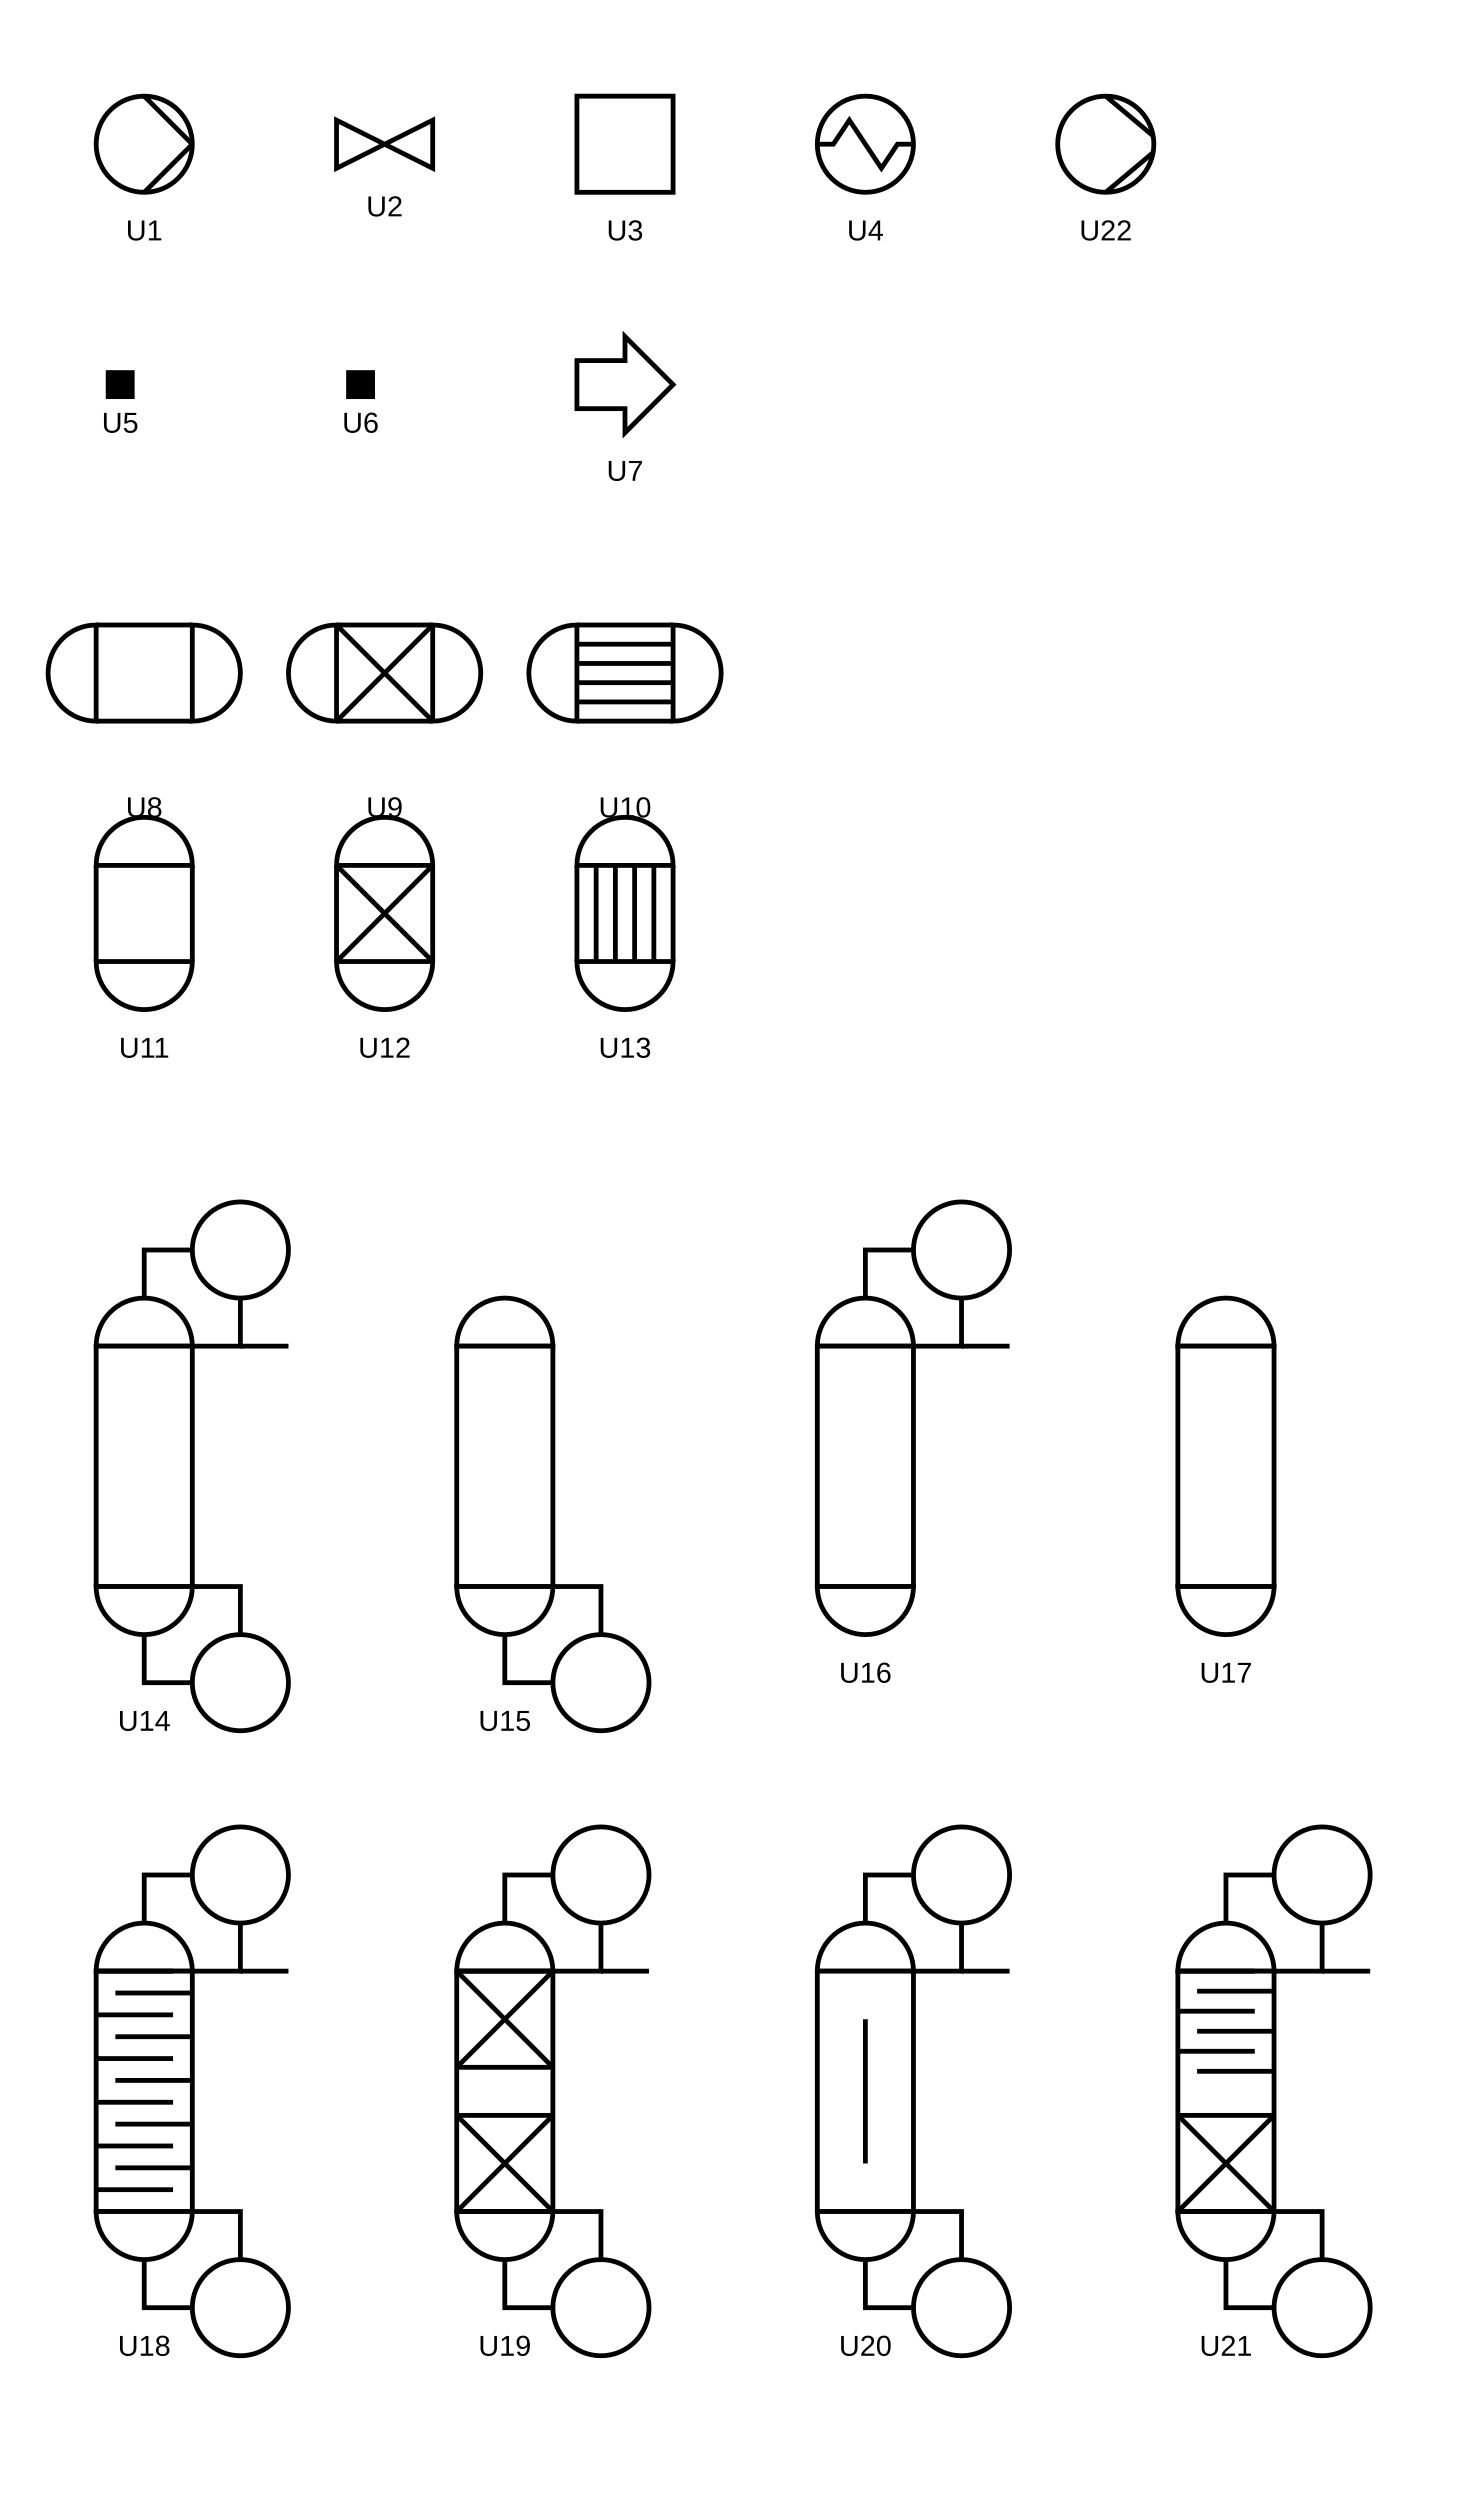
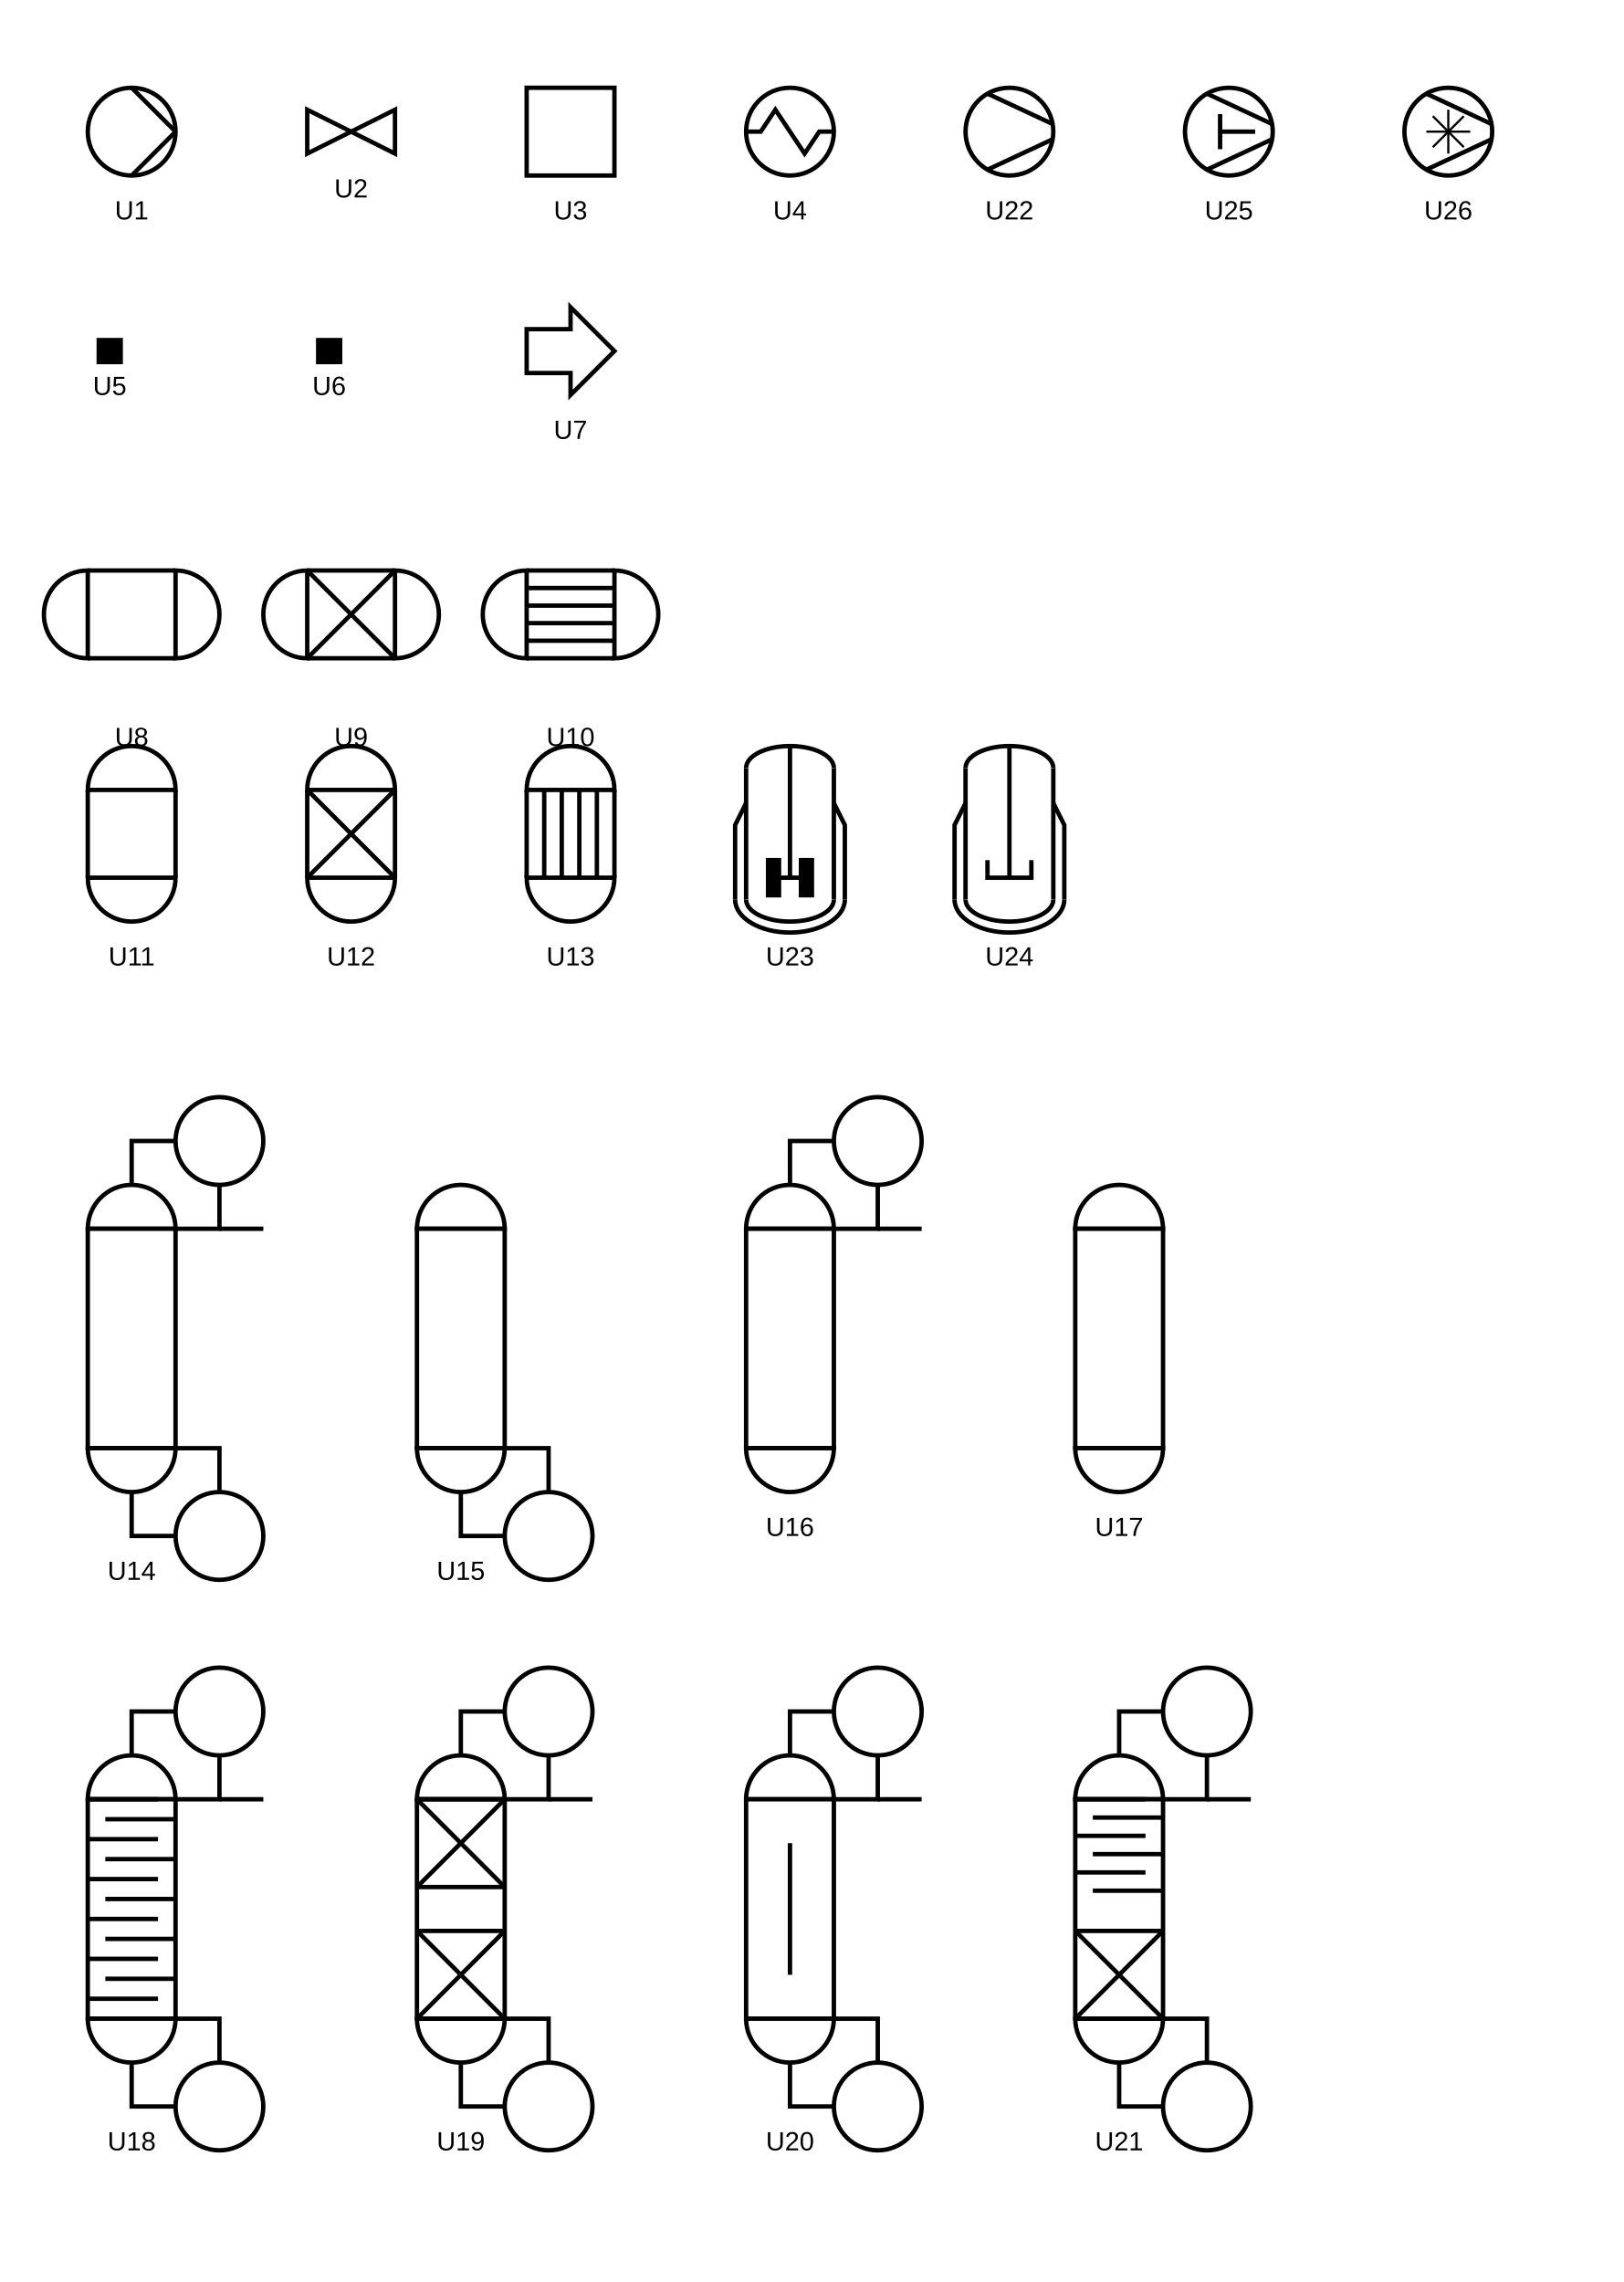
- <svg xmlns="http://www.w3.org/2000/svg" baseProfile="full" height="1040px" style="background-color:rgb(255, 255, 255)" version="1.1" viewBox="-40,60,610,1040" width="610px">
+ <svg xmlns="http://www.w3.org/2000/svg" baseProfile="full" height="1040px" style="background-color:rgb(255, 255, 255)" version="1.1" viewBox="-40,60,740.0,1040" width="740.0px">
  <defs>
    <marker id="id1" markerHeight="4" markerWidth="4" orient="auto" refX="2" refY="2">
      <path d="M0,0 V4 L2,2 Z" stroke-width="1" />
    </marker>
  </defs>
  <g id="U1T">
    <circle cx="20.0" cy="120.0" fill="rgb(255, 255, 255)" r="20.0" stroke="rgb(0, 0, 0)" stroke-width="2" />
    <line stroke="rgb(0, 0, 0)" stroke-width="2" x1="20.0" x2="40" y1="100" y2="120.0" />
    <line stroke="rgb(0, 0, 0)" stroke-width="2" x1="20.0" x2="40" y1="140" y2="120.0" />
  </g>
  <g id="U1">
    <text fill="rgb(0, 0, 0)" font-family="Arial" font-size="12" text-anchor="middle" x="20.0" y="160">U1</text>
  </g>
  <g id="U2T">
    <path d="M 100 110  L 140 130  L 140 110  L 100 130  Z" fill="rgb(255, 255, 255)" stroke="rgb(0, 0, 0)" stroke-width="2" />
  </g>
  <g id="U2">
    <text fill="rgb(0, 0, 0)" font-family="Arial" font-size="12" text-anchor="middle" x="120.0" y="150">U2</text>
  </g>
  <g id="U3T">
    <rect fill="rgb(255, 255, 255)" height="40" stroke="rgb(0, 0, 0)" stroke-width="2" width="40" x="200" y="100" />
  </g>
  <g id="U3">
    <text fill="rgb(0, 0, 0)" font-family="Arial" font-size="12" text-anchor="middle" x="220.0" y="160">U3</text>
  </g>
  <g id="U4T">
    <circle cx="320.0" cy="120.0" fill="rgb(255, 255, 255)" r="20.0" stroke="rgb(0, 0, 0)" stroke-width="2" />
    <path d="M 300 120.0  L 306.667 120.0  L 313.333 110.0  L 326.667 130.0  L 333.333 120.0  L 340 120.0 " fill="none" stroke="rgb(0, 0, 0)" stroke-width="2" />
  </g>
  <g id="U4">
    <text fill="rgb(0, 0, 0)" font-family="Arial" font-size="12" text-anchor="middle" x="320.0" y="160">U4</text>
  </g>
  <g id="U22T">
    <circle cx="420.0" cy="120.0" fill="rgb(255, 255, 255)" r="20.0" stroke="rgb(0, 0, 0)" stroke-width="2" />
-     <line stroke="rgb(0, 0, 0)" stroke-width="2" x1="420.0" x2="439.696" y1="100" y2="116.527" />
-     <line stroke="rgb(0, 0, 0)" stroke-width="2" x1="420.0" x2="439.696" y1="140" y2="123.473" />
+     <line stroke="rgb(0, 0, 0)" stroke-width="2" x1="410.0" x2="439.696" y1="102.679" y2="116.527" />
+     <line stroke="rgb(0, 0, 0)" stroke-width="2" x1="410.0" x2="439.696" y1="137.321" y2="123.473" />
  </g>
  <g id="U22">
    <text fill="rgb(0, 0, 0)" font-family="Arial" font-size="12" text-anchor="middle" x="420.0" y="160">U22</text>
+   </g>
+   <g id="U25T">
+     <circle cx="520.0" cy="120.0" fill="rgb(255, 255, 255)" r="20.0" stroke="rgb(0, 0, 0)" stroke-width="2" />
+     <line stroke="rgb(0, 0, 0)" stroke-width="2" x1="510.0" x2="539.696" y1="102.679" y2="116.527" />
+     <line stroke="rgb(0, 0, 0)" stroke-width="2" x1="510.0" x2="539.696" y1="137.321" y2="123.473" />
+     <line stroke="rgb(0, 0, 0)" stroke-width="2" x1="516.0" x2="532.0" y1="120.0" y2="120.0" />
+     <line stroke="rgb(0, 0, 0)" stroke-width="2" x1="516.0" x2="516.0" y1="112.0" y2="128.0" />
+   </g>
+   <g id="U25">
+     <text fill="rgb(0, 0, 0)" font-family="Arial" font-size="12" text-anchor="middle" x="520.0" y="160">U25</text>
+   </g>
+   <g id="U26T">
+     <circle cx="620.0" cy="120.0" fill="rgb(255, 255, 255)" r="20.0" stroke="rgb(0, 0, 0)" stroke-width="2" />
+     <line stroke="rgb(0, 0, 0)" stroke-width="2" x1="610.0" x2="639.696" y1="102.679" y2="116.527" />
+     <line stroke="rgb(0, 0, 0)" stroke-width="2" x1="610.0" x2="639.696" y1="137.321" y2="123.473" />
+     <line stroke="rgb(0, 0, 0)" stroke-width="1.0" x1="630.0" x2="610.0" y1="120.0" y2="120.0" />
+     <line stroke="rgb(0, 0, 0)" stroke-width="1.0" x1="627.071" x2="612.929" y1="127.071" y2="112.929" />
+     <line stroke="rgb(0, 0, 0)" stroke-width="1.0" x1="620.0" x2="620.0" y1="130.0" y2="110.0" />
+     <line stroke="rgb(0, 0, 0)" stroke-width="1.0" x1="612.929" x2="627.071" y1="127.071" y2="112.929" />
+   </g>
+   <g id="U26">
+     <text fill="rgb(0, 0, 0)" font-family="Arial" font-size="12" text-anchor="middle" x="620.0" y="160">U26</text>
  </g>
  <g id="U5T">
    <rect fill="rgb(0, 0, 0)" height="10" stroke="rgb(0, 0, 0)" stroke-width="2" width="10" x="5" y="215" />
  </g>
  <g id="U5">
    <text fill="rgb(0, 0, 0)" font-family="Arial" font-size="12" text-anchor="middle" x="10.0" y="240">U5</text>
  </g>
  <g id="U6T">
    <rect fill="rgb(0, 0, 0)" height="10" stroke="rgb(0, 0, 0)" stroke-width="2" width="10" x="105" y="215" />
  </g>
  <g id="U6">
    <text fill="rgb(0, 0, 0)" font-family="Arial" font-size="12" text-anchor="middle" x="110.0" y="240">U6</text>
  </g>
  <g id="U7T">
    <path d="M 200 210.0  L 220.0 210.0  L 220.0 200  L 240 220.0  L 220.0 240  L 220.0 230.0  L 200 230.0  Z" fill="rgb(255, 255, 255)" stroke="rgb(0, 0, 0)" stroke-width="2" />
  </g>
  <g id="U7">
    <text fill="rgb(0, 0, 0)" font-family="Arial" font-size="12" text-anchor="middle" x="220.0" y="260">U7</text>
  </g>
  <g id="U8T" transform="rotate(90,20.0,340.0 ) ">
    <rect fill="rgb(255, 255, 255)" height="40.0" stroke="rgb(255, 255, 255)" stroke-width="2" width="40" x="0" y="320.0" />
    <line stroke="rgb(0, 0, 0)" stroke-width="2" x1="0" x2="0" y1="320.0" y2="360.0" />
    <line stroke="rgb(0, 0, 0)" stroke-width="2" x1="40" x2="40" y1="320.0" y2="360.0" />
    <path d="M 20.0 320.0  L 0.0 320.0  A 20.0 20.0 0 1,1 40.0 320.0 Z" fill="rgb(255, 255, 255)" stroke="rgb(0, 0, 0)" stroke-width="2" />
    <path d="M 20.0 360.0  L 40.0 360.0  A 20.0 20.0 0 1,1 0.0 360.0 Z" fill="rgb(255, 255, 255)" stroke="rgb(0, 0, 0)" stroke-width="2" />
  </g>
  <g id="U8">
    <text fill="rgb(0, 0, 0)" font-family="Arial" font-size="12" text-anchor="middle" x="20.0" y="400">U8</text>
  </g>
  <g id="U9T" transform="rotate(90,120.0,340.0 ) ">
    <rect fill="rgb(255, 255, 255)" height="40.0" stroke="rgb(255, 255, 255)" stroke-width="2" width="40" x="100" y="320.0" />
    <line stroke="rgb(0, 0, 0)" stroke-width="2" x1="100" x2="100" y1="320.0" y2="360.0" />
    <line stroke="rgb(0, 0, 0)" stroke-width="2" x1="140" x2="140" y1="320.0" y2="360.0" />
    <path d="M 120.0 320.0  L 100.0 320.0  A 20.0 20.0 0 1,1 140.0 320.0 Z" fill="rgb(255, 255, 255)" stroke="rgb(0, 0, 0)" stroke-width="2" />
    <path d="M 120.0 360.0  L 140.0 360.0  A 20.0 20.0 0 1,1 100.0 360.0 Z" fill="rgb(255, 255, 255)" stroke="rgb(0, 0, 0)" stroke-width="2" />
    <line stroke="rgb(0, 0, 0)" stroke-width="2" x1="100" x2="140" y1="320.0" y2="360.0" />
    <line stroke="rgb(0, 0, 0)" stroke-width="2" x1="140" x2="100" y1="320.0" y2="360.0" />
  </g>
  <g id="U9">
    <text fill="rgb(0, 0, 0)" font-family="Arial" font-size="12" text-anchor="middle" x="120.0" y="400">U9</text>
  </g>
  <g id="U10T" transform="rotate(90,220.0,340.0 ) ">
    <rect fill="rgb(255, 255, 255)" height="40.0" stroke="rgb(255, 255, 255)" stroke-width="2" width="40" x="200" y="320.0" />
    <line stroke="rgb(0, 0, 0)" stroke-width="2" x1="200" x2="200" y1="320.0" y2="360.0" />
    <line stroke="rgb(0, 0, 0)" stroke-width="2" x1="240" x2="240" y1="320.0" y2="360.0" />
    <path d="M 220.0 320.0  L 200.0 320.0  A 20.0 20.0 0 1,1 240.0 320.0 Z" fill="rgb(255, 255, 255)" stroke="rgb(0, 0, 0)" stroke-width="2" />
    <path d="M 220.0 360.0  L 240.0 360.0  A 20.0 20.0 0 1,1 200.0 360.0 Z" fill="rgb(255, 255, 255)" stroke="rgb(0, 0, 0)" stroke-width="2" />
    <line stroke="rgb(0, 0, 0)" stroke-width="2" x1="208.0" x2="208.0" y1="320.0" y2="360.0" />
    <line stroke="rgb(0, 0, 0)" stroke-width="2" x1="216.0" x2="216.0" y1="320.0" y2="360.0" />
    <line stroke="rgb(0, 0, 0)" stroke-width="2" x1="224.0" x2="224.0" y1="320.0" y2="360.0" />
    <line stroke="rgb(0, 0, 0)" stroke-width="2" x1="232.0" x2="232.0" y1="320.0" y2="360.0" />
  </g>
  <g id="U10">
    <text fill="rgb(0, 0, 0)" font-family="Arial" font-size="12" text-anchor="middle" x="220.0" y="400">U10</text>
  </g>
  <g id="U11T">
    <rect fill="rgb(255, 255, 255)" height="40.0" stroke="rgb(255, 255, 255)" stroke-width="2" width="40" x="0" y="420.0" />
    <line stroke="rgb(0, 0, 0)" stroke-width="2" x1="0" x2="0" y1="420.0" y2="460.0" />
    <line stroke="rgb(0, 0, 0)" stroke-width="2" x1="40" x2="40" y1="420.0" y2="460.0" />
    <path d="M 20.0 420.0  L 0.0 420.0  A 20.0 20.0 0 1,1 40.0 420.0 Z" fill="rgb(255, 255, 255)" stroke="rgb(0, 0, 0)" stroke-width="2" />
    <path d="M 20.0 460.0  L 40.0 460.0  A 20.0 20.0 0 1,1 0.0 460.0 Z" fill="rgb(255, 255, 255)" stroke="rgb(0, 0, 0)" stroke-width="2" />
  </g>
  <g id="U11">
    <text fill="rgb(0, 0, 0)" font-family="Arial" font-size="12" text-anchor="middle" x="20.0" y="500">U11</text>
  </g>
  <g id="U12T">
    <rect fill="rgb(255, 255, 255)" height="40.0" stroke="rgb(255, 255, 255)" stroke-width="2" width="40" x="100" y="420.0" />
    <line stroke="rgb(0, 0, 0)" stroke-width="2" x1="100" x2="100" y1="420.0" y2="460.0" />
    <line stroke="rgb(0, 0, 0)" stroke-width="2" x1="140" x2="140" y1="420.0" y2="460.0" />
    <path d="M 120.0 420.0  L 100.0 420.0  A 20.0 20.0 0 1,1 140.0 420.0 Z" fill="rgb(255, 255, 255)" stroke="rgb(0, 0, 0)" stroke-width="2" />
    <path d="M 120.0 460.0  L 140.0 460.0  A 20.0 20.0 0 1,1 100.0 460.0 Z" fill="rgb(255, 255, 255)" stroke="rgb(0, 0, 0)" stroke-width="2" />
    <line stroke="rgb(0, 0, 0)" stroke-width="2" x1="100" x2="140" y1="420.0" y2="460.0" />
    <line stroke="rgb(0, 0, 0)" stroke-width="2" x1="140" x2="100" y1="420.0" y2="460.0" />
  </g>
  <g id="U12">
    <text fill="rgb(0, 0, 0)" font-family="Arial" font-size="12" text-anchor="middle" x="120.0" y="500">U12</text>
  </g>
  <g id="U13T">
    <rect fill="rgb(255, 255, 255)" height="40.0" stroke="rgb(255, 255, 255)" stroke-width="2" width="40" x="200" y="420.0" />
    <line stroke="rgb(0, 0, 0)" stroke-width="2" x1="200" x2="200" y1="420.0" y2="460.0" />
    <line stroke="rgb(0, 0, 0)" stroke-width="2" x1="240" x2="240" y1="420.0" y2="460.0" />
    <path d="M 220.0 420.0  L 200.0 420.0  A 20.0 20.0 0 1,1 240.0 420.0 Z" fill="rgb(255, 255, 255)" stroke="rgb(0, 0, 0)" stroke-width="2" />
    <path d="M 220.0 460.0  L 240.0 460.0  A 20.0 20.0 0 1,1 200.0 460.0 Z" fill="rgb(255, 255, 255)" stroke="rgb(0, 0, 0)" stroke-width="2" />
    <line stroke="rgb(0, 0, 0)" stroke-width="2" x1="208.0" x2="208.0" y1="420.0" y2="460.0" />
    <line stroke="rgb(0, 0, 0)" stroke-width="2" x1="216.0" x2="216.0" y1="420.0" y2="460.0" />
    <line stroke="rgb(0, 0, 0)" stroke-width="2" x1="224.0" x2="224.0" y1="420.0" y2="460.0" />
    <line stroke="rgb(0, 0, 0)" stroke-width="2" x1="232.0" x2="232.0" y1="420.0" y2="460.0" />
  </g>
  <g id="U13">
    <text fill="rgb(0, 0, 0)" font-family="Arial" font-size="12" text-anchor="middle" x="220.0" y="500">U13</text>
+   </g>
+   <g id="U23T">
+     <rect fill="rgb(255, 255, 255)" height="60" stroke="rgb(255, 255, 255)" stroke-width="2" width="40" x="300" y="410" />
+     <line stroke="rgb(0, 0, 0)" stroke-width="2" x1="300" x2="300" y1="410" y2="470" />
+     <line stroke="rgb(0, 0, 0)" stroke-width="2" x1="340" x2="340" y1="410" y2="470" />
+     <path d="M 300.0 410.0  A 20.0 10.0 0 1,1 340.0 410.0" fill="rgb(255, 255, 255)" stroke="rgb(0, 0, 0)" stroke-width="2" />
+     <path d="M 340.0 470.0  A 20.0 10.0 0 1,1 300.0 470.0" fill="rgb(255, 255, 255)" stroke="rgb(0, 0, 0)" stroke-width="2" />
+     <line stroke="rgb(0, 0, 0)" stroke-width="2" x1="320.0" x2="320.0" y1="400" y2="460.0" />
+     <line stroke="rgb(0, 0, 0)" stroke-width="2" x1="310.0" x2="330.0" y1="460.0" y2="460.0" />
+     <rect fill="rgb(0, 0, 0)" height="16.0" stroke="rgb(0, 0, 0)" stroke-width="2" width="5.0" x="310.0" y="452.0" />
+     <rect fill="rgb(0, 0, 0)" height="16.0" stroke="rgb(0, 0, 0)" stroke-width="2" width="5.0" x="325.0" y="452.0" />
+     <path d="M 300 426.0  L 295 436.0  L 295 470 " fill="none" stroke="rgb(0, 0, 0)" stroke-width="2" />
+     <path d="M 340 426.0  L 345 436.0  L 345 470 " fill="none" stroke="rgb(0, 0, 0)" stroke-width="2" />
+     <path d="M 345.0 470.0  A 25.0 15.0 0 1,1 295.0 470.0" fill="none" stroke="rgb(0, 0, 0)" stroke-width="2" />
+   </g>
+   <g id="U23">
+     <text fill="rgb(0, 0, 0)" font-family="Arial" font-size="12" text-anchor="middle" x="320.0" y="500">U23</text>
+   </g>
+   <g id="U24T">
+     <rect fill="rgb(255, 255, 255)" height="60" stroke="rgb(255, 255, 255)" stroke-width="2" width="40" x="400" y="410" />
+     <line stroke="rgb(0, 0, 0)" stroke-width="2" x1="400" x2="400" y1="410" y2="470" />
+     <line stroke="rgb(0, 0, 0)" stroke-width="2" x1="440" x2="440" y1="410" y2="470" />
+     <path d="M 400.0 410.0  A 20.0 10.0 0 1,1 440.0 410.0" fill="rgb(255, 255, 255)" stroke="rgb(0, 0, 0)" stroke-width="2" />
+     <path d="M 440.0 470.0  A 20.0 10.0 0 1,1 400.0 470.0" fill="rgb(255, 255, 255)" stroke="rgb(0, 0, 0)" stroke-width="2" />
+     <line stroke="rgb(0, 0, 0)" stroke-width="2" x1="420.0" x2="420.0" y1="400" y2="460.0" />
+     <path d="M 410.0 452.0  L 410.0 460.0  L 430.0 460.0  L 430.0 452.0 " fill="none" stroke="rgb(0, 0, 0)" stroke-width="2" />
+     <path d="M 400 426.0  L 395 436.0  L 395 470 " fill="none" stroke="rgb(0, 0, 0)" stroke-width="2" />
+     <path d="M 440 426.0  L 445 436.0  L 445 470 " fill="none" stroke="rgb(0, 0, 0)" stroke-width="2" />
+     <path d="M 445.0 470.0  A 25.0 15.0 0 1,1 395.0 470.0" fill="none" stroke="rgb(0, 0, 0)" stroke-width="2" />
+   </g>
+   <g id="U24">
+     <text fill="rgb(0, 0, 0)" font-family="Arial" font-size="12" text-anchor="middle" x="420.0" y="500">U24</text>
  </g>
  <g id="U14T">
    <rect fill-opacity="0" height="40.0" stroke="rgb(0, 0, 0)" stroke-width="2" width="40.0" x="20.0" y="580.0" />
    <circle cx="60.0" cy="580.0" fill="rgb(255, 255, 255)" r="20.0" stroke="rgb(0, 0, 0)" stroke-width="2" />
    <line stroke="rgb(0, 0, 0)" stroke-width="2" x1="60.0" x2="80" y1="620.0" y2="620.0" />
    <rect fill-opacity="0" height="40.0" stroke="rgb(0, 0, 0)" stroke-width="2" width="40.0" x="20.0" y="720.0" />
    <circle cx="60.0" cy="760.0" fill="rgb(255, 255, 255)" r="20.0" stroke="rgb(0, 0, 0)" stroke-width="2" />
    <path d="M 20.0 620.0  L 0.0 620.0  A 20.0 20.0 0 1,1 40.0 620.0 Z" fill="rgb(255, 255, 255)" stroke="rgb(0, 0, 0)" stroke-width="2" />
    <rect fill="rgb(255, 255, 255)" height="100.0" stroke="rgb(0, 0, 0)" stroke-width="2" width="40" x="0" y="620.0" />
    <path d="M 20.0 720.0  L 40.0 720.0  A 20.0 20.0 0 1,1 0.0 720.0 Z" fill="rgb(255, 255, 255)" stroke="rgb(0, 0, 0)" stroke-width="2" />
  </g>
  <g id="U14">
    <text fill="rgb(0, 0, 0)" font-family="Arial" font-size="12" text-anchor="middle" x="20.0" y="780">U14</text>
  </g>
  <g id="U15T">
    <rect fill-opacity="0" height="40.0" stroke="rgb(0, 0, 0)" stroke-width="2" width="40.0" x="170.0" y="720.0" />
    <circle cx="210.0" cy="760.0" fill="rgb(255, 255, 255)" r="20.0" stroke="rgb(0, 0, 0)" stroke-width="2" />
    <path d="M 170.0 620.0  L 150.0 620.0  A 20.0 20.0 0 1,1 190.0 620.0 Z" fill="rgb(255, 255, 255)" stroke="rgb(0, 0, 0)" stroke-width="2" />
    <rect fill="rgb(255, 255, 255)" height="100.0" stroke="rgb(0, 0, 0)" stroke-width="2" width="40" x="150" y="620.0" />
    <path d="M 170.0 720.0  L 190.0 720.0  A 20.0 20.0 0 1,1 150.0 720.0 Z" fill="rgb(255, 255, 255)" stroke="rgb(0, 0, 0)" stroke-width="2" />
  </g>
  <g id="U15">
    <text fill="rgb(0, 0, 0)" font-family="Arial" font-size="12" text-anchor="middle" x="170.0" y="780">U15</text>
  </g>
  <g id="U16T">
    <rect fill-opacity="0" height="40.0" stroke="rgb(0, 0, 0)" stroke-width="2" width="40.0" x="320.0" y="580.0" />
    <circle cx="360.0" cy="580.0" fill="rgb(255, 255, 255)" r="20.0" stroke="rgb(0, 0, 0)" stroke-width="2" />
    <line stroke="rgb(0, 0, 0)" stroke-width="2" x1="360.0" x2="380" y1="620.0" y2="620.0" />
    <path d="M 320.0 620.0  L 300.0 620.0  A 20.0 20.0 0 1,1 340.0 620.0 Z" fill="rgb(255, 255, 255)" stroke="rgb(0, 0, 0)" stroke-width="2" />
    <rect fill="rgb(255, 255, 255)" height="100.0" stroke="rgb(0, 0, 0)" stroke-width="2" width="40" x="300" y="620.0" />
    <path d="M 320.0 720.0  L 340.0 720.0  A 20.0 20.0 0 1,1 300.0 720.0 Z" fill="rgb(255, 255, 255)" stroke="rgb(0, 0, 0)" stroke-width="2" />
  </g>
  <g id="U16">
    <text fill="rgb(0, 0, 0)" font-family="Arial" font-size="12" text-anchor="middle" x="320.0" y="760">U16</text>
  </g>
  <g id="U17T">
    <path d="M 470.0 620.0  L 450.0 620.0  A 20.0 20.0 0 1,1 490.0 620.0 Z" fill="rgb(255, 255, 255)" stroke="rgb(0, 0, 0)" stroke-width="2" />
    <rect fill="rgb(255, 255, 255)" height="100.0" stroke="rgb(0, 0, 0)" stroke-width="2" width="40" x="450" y="620.0" />
    <path d="M 470.0 720.0  L 490.0 720.0  A 20.0 20.0 0 1,1 450.0 720.0 Z" fill="rgb(255, 255, 255)" stroke="rgb(0, 0, 0)" stroke-width="2" />
  </g>
  <g id="U17">
    <text fill="rgb(0, 0, 0)" font-family="Arial" font-size="12" text-anchor="middle" x="470.0" y="760">U17</text>
  </g>
  <g id="U18T">
    <rect fill-opacity="0" height="40.0" stroke="rgb(0, 0, 0)" stroke-width="2" width="40.0" x="20.0" y="840.0" />
    <circle cx="60.0" cy="840.0" fill="rgb(255, 255, 255)" r="20.0" stroke="rgb(0, 0, 0)" stroke-width="2" />
    <line stroke="rgb(0, 0, 0)" stroke-width="2" x1="60.0" x2="80" y1="880.0" y2="880.0" />
    <rect fill-opacity="0" height="40.0" stroke="rgb(0, 0, 0)" stroke-width="2" width="40.0" x="20.0" y="980.0" />
    <circle cx="60.0" cy="1020.0" fill="rgb(255, 255, 255)" r="20.0" stroke="rgb(0, 0, 0)" stroke-width="2" />
    <path d="M 20.0 880.0  L 0.0 880.0  A 20.0 20.0 0 1,1 40.0 880.0 Z" fill="rgb(255, 255, 255)" stroke="rgb(0, 0, 0)" stroke-width="2" />
    <rect fill="rgb(255, 255, 255)" height="100.0" stroke="rgb(0, 0, 0)" stroke-width="2" width="40" x="0" y="880.0" />
    <path d="M 20.0 980.0  L 40.0 980.0  A 20.0 20.0 0 1,1 0.0 980.0 Z" fill="rgb(255, 255, 255)" stroke="rgb(0, 0, 0)" stroke-width="2" />
    <line stroke="rgb(0, 0, 0)" stroke-width="2" x1="0" x2="32.0" y1="880.0" y2="880.0" />
    <line stroke="rgb(0, 0, 0)" stroke-width="2" x1="8.0" x2="40" y1="889.091" y2="889.091" />
    <line stroke="rgb(0, 0, 0)" stroke-width="2" x1="0" x2="32.0" y1="898.182" y2="898.182" />
    <line stroke="rgb(0, 0, 0)" stroke-width="2" x1="8.0" x2="40" y1="907.273" y2="907.273" />
    <line stroke="rgb(0, 0, 0)" stroke-width="2" x1="0" x2="32.0" y1="916.364" y2="916.364" />
    <line stroke="rgb(0, 0, 0)" stroke-width="2" x1="8.0" x2="40" y1="925.455" y2="925.455" />
    <line stroke="rgb(0, 0, 0)" stroke-width="2" x1="0" x2="32.0" y1="934.545" y2="934.545" />
    <line stroke="rgb(0, 0, 0)" stroke-width="2" x1="8.0" x2="40" y1="943.636" y2="943.636" />
    <line stroke="rgb(0, 0, 0)" stroke-width="2" x1="0" x2="32.0" y1="952.727" y2="952.727" />
    <line stroke="rgb(0, 0, 0)" stroke-width="2" x1="8.0" x2="40" y1="961.818" y2="961.818" />
    <line stroke="rgb(0, 0, 0)" stroke-width="2" x1="0" x2="32.0" y1="970.909" y2="970.909" />
  </g>
  <g id="U18">
    <text fill="rgb(0, 0, 0)" font-family="Arial" font-size="12" text-anchor="middle" x="20.0" y="1040">U18</text>
  </g>
  <g id="U19T">
    <rect fill-opacity="0" height="40.0" stroke="rgb(0, 0, 0)" stroke-width="2" width="40.0" x="170.0" y="840.0" />
    <circle cx="210.0" cy="840.0" fill="rgb(255, 255, 255)" r="20.0" stroke="rgb(0, 0, 0)" stroke-width="2" />
    <line stroke="rgb(0, 0, 0)" stroke-width="2" x1="210.0" x2="230" y1="880.0" y2="880.0" />
    <rect fill-opacity="0" height="40.0" stroke="rgb(0, 0, 0)" stroke-width="2" width="40.0" x="170.0" y="980.0" />
    <circle cx="210.0" cy="1020.0" fill="rgb(255, 255, 255)" r="20.0" stroke="rgb(0, 0, 0)" stroke-width="2" />
    <path d="M 170.0 880.0  L 150.0 880.0  A 20.0 20.0 0 1,1 190.0 880.0 Z" fill="rgb(255, 255, 255)" stroke="rgb(0, 0, 0)" stroke-width="2" />
    <rect fill="rgb(255, 255, 255)" height="100.0" stroke="rgb(0, 0, 0)" stroke-width="2" width="40" x="150" y="880.0" />
    <path d="M 170.0 980.0  L 190.0 980.0  A 20.0 20.0 0 1,1 150.0 980.0 Z" fill="rgb(255, 255, 255)" stroke="rgb(0, 0, 0)" stroke-width="2" />
    <line stroke="rgb(0, 0, 0)" stroke-width="2" x1="150" x2="190" y1="880.0" y2="920.0" />
    <line stroke="rgb(0, 0, 0)" stroke-width="2" x1="190" x2="150" y1="880.0" y2="920.0" />
    <line stroke="rgb(0, 0, 0)" stroke-width="2" x1="150" x2="190" y1="880.0" y2="880.0" />
    <line stroke="rgb(0, 0, 0)" stroke-width="2" x1="150" x2="190" y1="920.0" y2="920.0" />
    <line stroke="rgb(0, 0, 0)" stroke-width="2" x1="150" x2="190" y1="940.0" y2="980.0" />
    <line stroke="rgb(0, 0, 0)" stroke-width="2" x1="190" x2="150" y1="940.0" y2="980.0" />
    <line stroke="rgb(0, 0, 0)" stroke-width="2" x1="150" x2="190" y1="940.0" y2="940.0" />
    <line stroke="rgb(0, 0, 0)" stroke-width="2" x1="150" x2="190" y1="980.0" y2="980.0" />
  </g>
  <g id="U19">
    <text fill="rgb(0, 0, 0)" font-family="Arial" font-size="12" text-anchor="middle" x="170.0" y="1040">U19</text>
  </g>
  <g id="U20T">
    <rect fill-opacity="0" height="40.0" stroke="rgb(0, 0, 0)" stroke-width="2" width="40.0" x="320.0" y="840.0" />
    <circle cx="360.0" cy="840.0" fill="rgb(255, 255, 255)" r="20.0" stroke="rgb(0, 0, 0)" stroke-width="2" />
    <line stroke="rgb(0, 0, 0)" stroke-width="2" x1="360.0" x2="380" y1="880.0" y2="880.0" />
    <rect fill-opacity="0" height="40.0" stroke="rgb(0, 0, 0)" stroke-width="2" width="40.0" x="320.0" y="980.0" />
    <circle cx="360.0" cy="1020.0" fill="rgb(255, 255, 255)" r="20.0" stroke="rgb(0, 0, 0)" stroke-width="2" />
    <path d="M 320.0 880.0  L 300.0 880.0  A 20.0 20.0 0 1,1 340.0 880.0 Z" fill="rgb(255, 255, 255)" stroke="rgb(0, 0, 0)" stroke-width="2" />
    <rect fill="rgb(255, 255, 255)" height="100.0" stroke="rgb(0, 0, 0)" stroke-width="2" width="40" x="300" y="880.0" />
    <path d="M 320.0 980.0  L 340.0 980.0  A 20.0 20.0 0 1,1 300.0 980.0 Z" fill="rgb(255, 255, 255)" stroke="rgb(0, 0, 0)" stroke-width="2" />
    <line stroke="rgb(0, 0, 0)" stroke-width="2" x1="320.0" x2="320.0" y1="900" y2="960" />
  </g>
  <g id="U20">
    <text fill="rgb(0, 0, 0)" font-family="Arial" font-size="12" text-anchor="middle" x="320.0" y="1040">U20</text>
  </g>
  <g id="U21T">
    <rect fill-opacity="0" height="40.0" stroke="rgb(0, 0, 0)" stroke-width="2" width="40.0" x="470.0" y="840.0" />
    <circle cx="510.0" cy="840.0" fill="rgb(255, 255, 255)" r="20.0" stroke="rgb(0, 0, 0)" stroke-width="2" />
    <line stroke="rgb(0, 0, 0)" stroke-width="2" x1="510.0" x2="530" y1="880.0" y2="880.0" />
    <rect fill-opacity="0" height="40.0" stroke="rgb(0, 0, 0)" stroke-width="2" width="40.0" x="470.0" y="980.0" />
    <circle cx="510.0" cy="1020.0" fill="rgb(255, 255, 255)" r="20.0" stroke="rgb(0, 0, 0)" stroke-width="2" />
    <path d="M 470.0 880.0  L 450.0 880.0  A 20.0 20.0 0 1,1 490.0 880.0 Z" fill="rgb(255, 255, 255)" stroke="rgb(0, 0, 0)" stroke-width="2" />
    <rect fill="rgb(255, 255, 255)" height="100.0" stroke="rgb(0, 0, 0)" stroke-width="2" width="40" x="450" y="880.0" />
    <path d="M 470.0 980.0  L 490.0 980.0  A 20.0 20.0 0 1,1 450.0 980.0 Z" fill="rgb(255, 255, 255)" stroke="rgb(0, 0, 0)" stroke-width="2" />
    <line stroke="rgb(0, 0, 0)" stroke-width="2" x1="450" x2="482.0" y1="880.0" y2="880.0" />
    <line stroke="rgb(0, 0, 0)" stroke-width="2" x1="458.0" x2="490" y1="888.333" y2="888.333" />
    <line stroke="rgb(0, 0, 0)" stroke-width="2" x1="450" x2="482.0" y1="896.667" y2="896.667" />
    <line stroke="rgb(0, 0, 0)" stroke-width="2" x1="458.0" x2="490" y1="905.0" y2="905.0" />
    <line stroke="rgb(0, 0, 0)" stroke-width="2" x1="450" x2="482.0" y1="913.333" y2="913.333" />
    <line stroke="rgb(0, 0, 0)" stroke-width="2" x1="458.0" x2="490" y1="921.667" y2="921.667" />
    <line stroke="rgb(0, 0, 0)" stroke-width="2" x1="450" x2="490" y1="940.0" y2="980.0" />
    <line stroke="rgb(0, 0, 0)" stroke-width="2" x1="490" x2="450" y1="940.0" y2="980.0" />
    <line stroke="rgb(0, 0, 0)" stroke-width="2" x1="450" x2="490" y1="940.0" y2="940.0" />
    <line stroke="rgb(0, 0, 0)" stroke-width="2" x1="450" x2="490" y1="980.0" y2="980.0" />
  </g>
  <g id="U21">
    <text fill="rgb(0, 0, 0)" font-family="Arial" font-size="12" text-anchor="middle" x="470.0" y="1040">U21</text>
  </g>
</svg>
